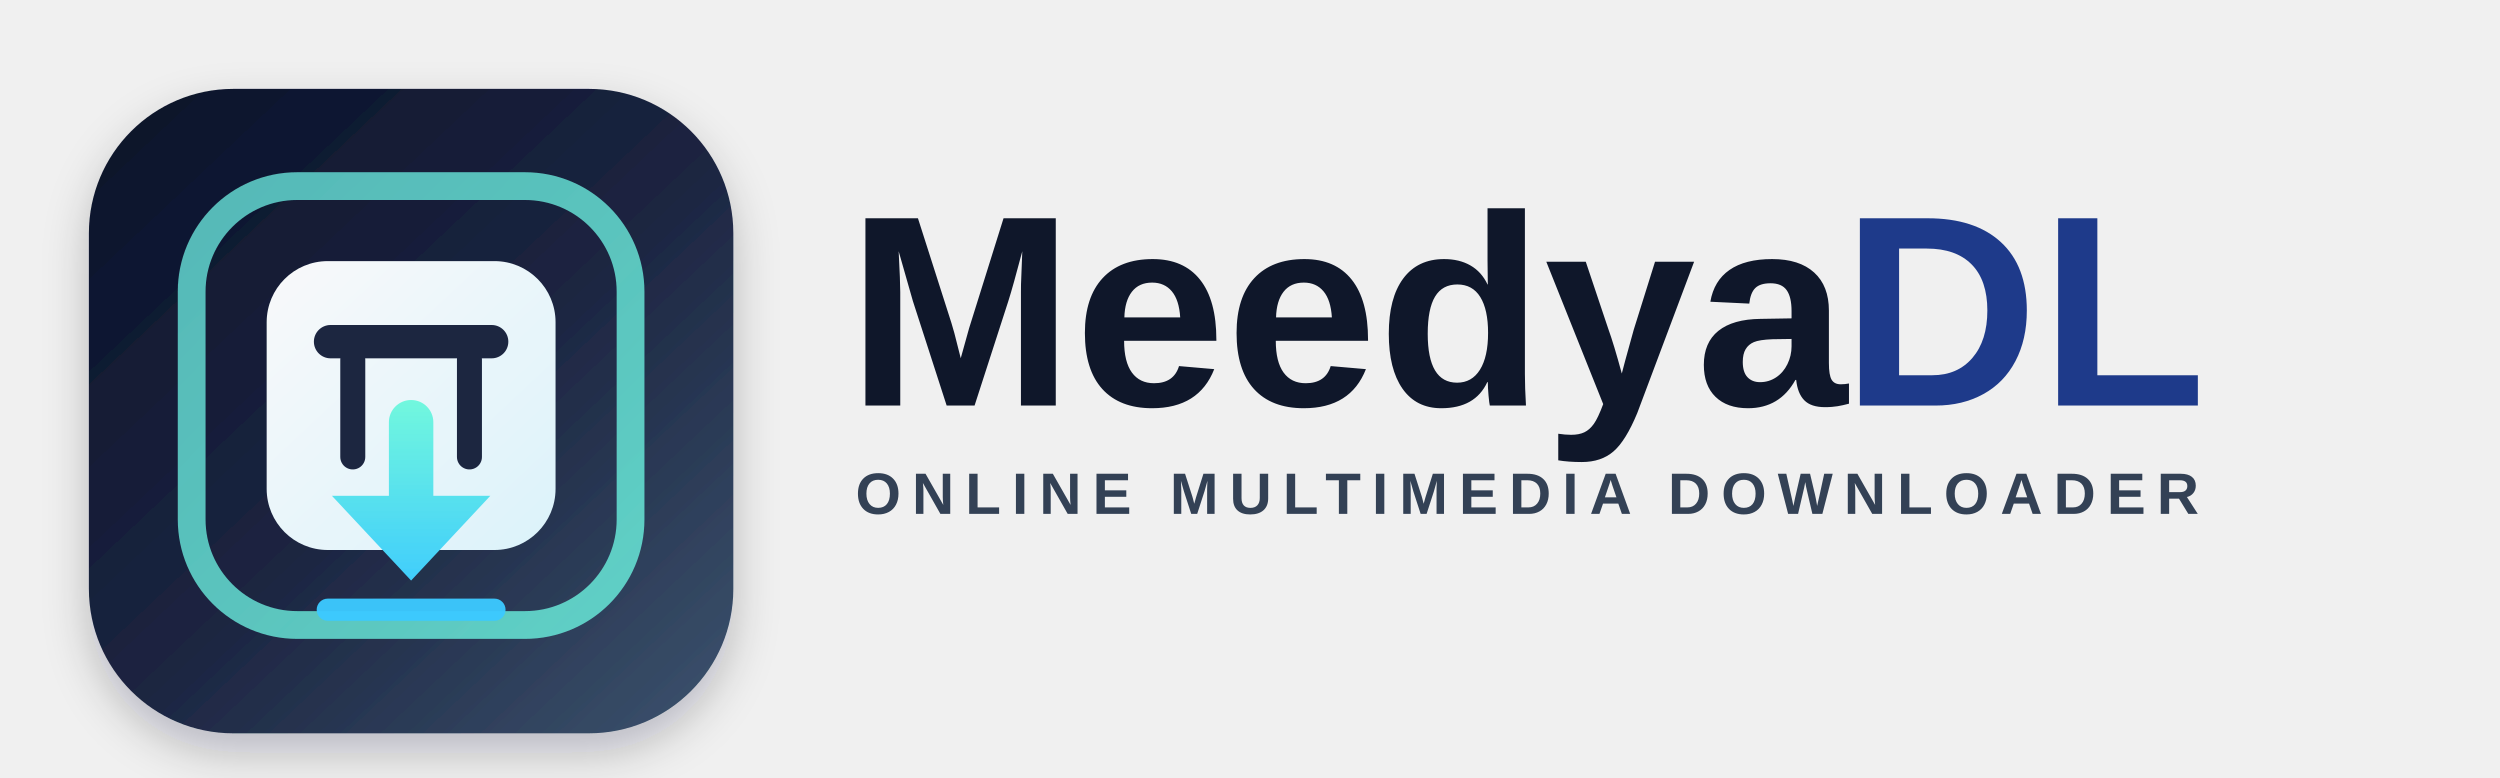
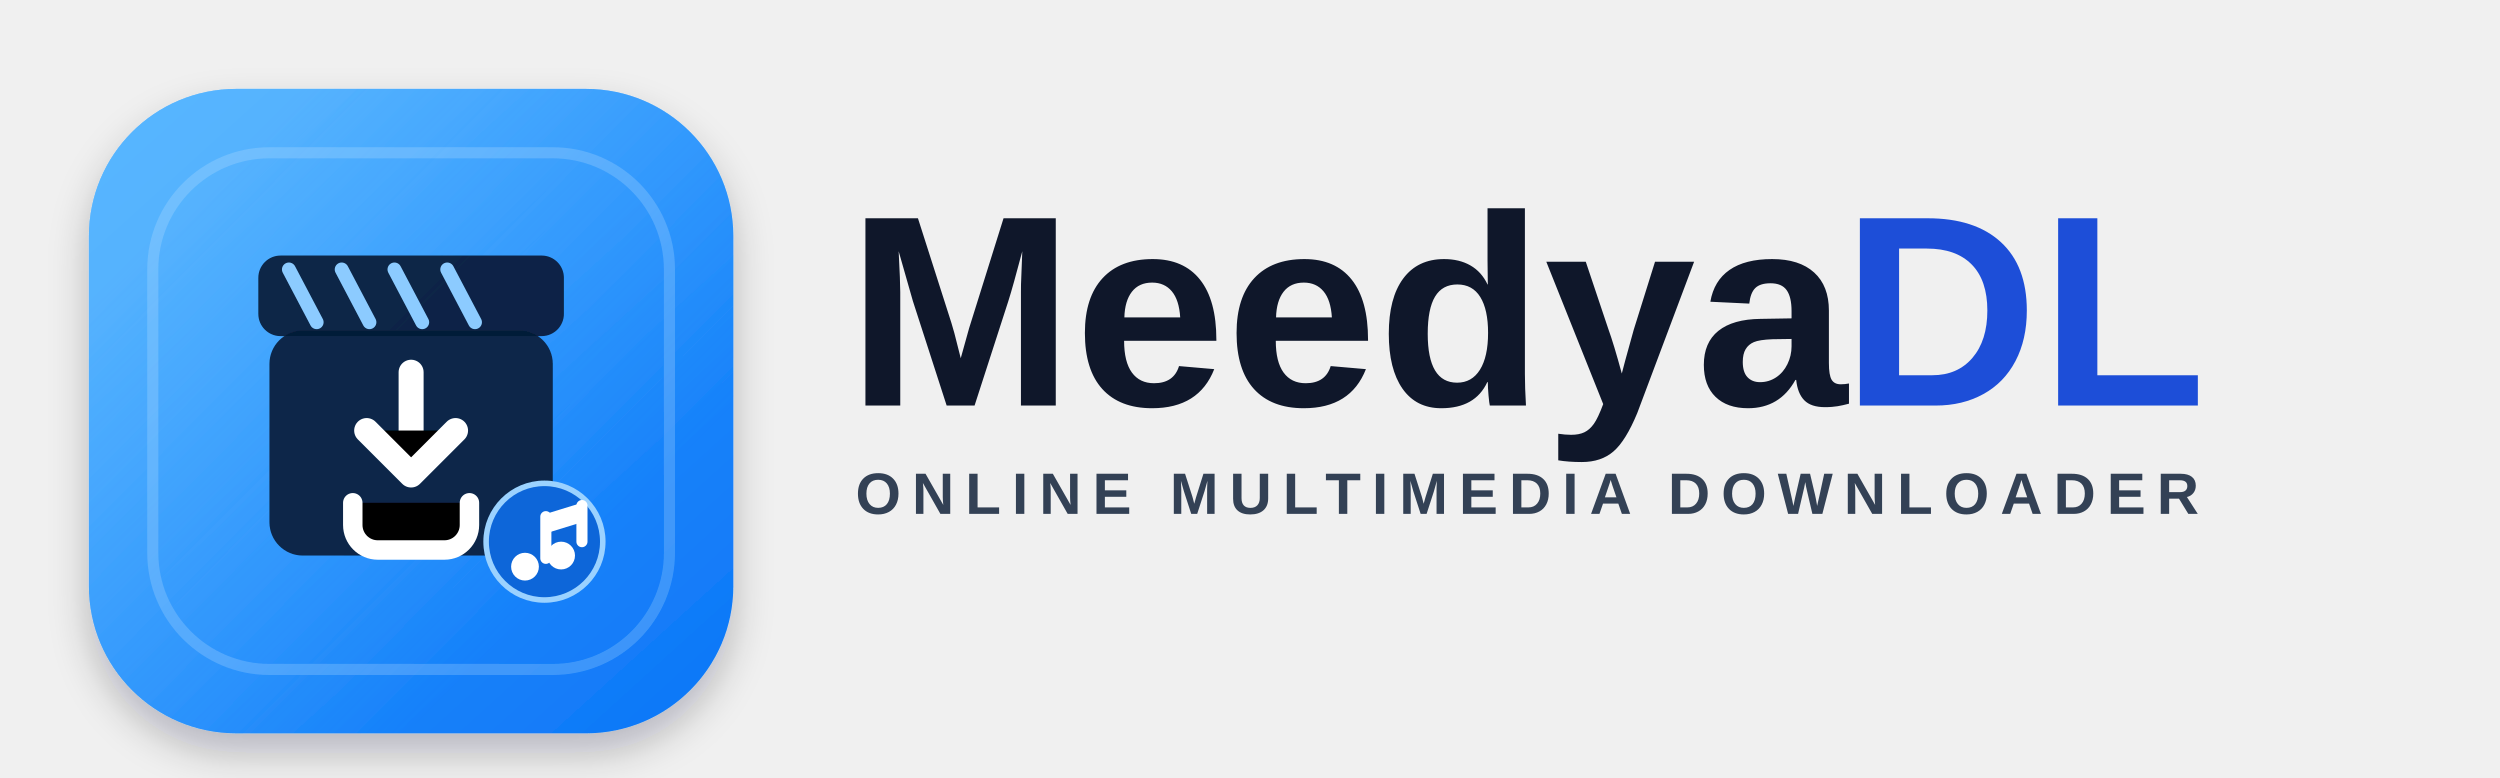
<svg xmlns="http://www.w3.org/2000/svg" viewBox="0 0 1800 560" role="img" aria-labelledby="title desc">
  <defs>
-     <linearGradient id="bg" x1="56" y1="44" x2="464" y2="476" gradientUnits="userSpaceOnUse">
-       <stop offset="0" stop-color="#0B132B" />
-       <stop offset="0.52" stop-color="#1C2541" />
-       <stop offset="1" stop-color="#3A506B" />
+     <linearGradient id="bg" x1="60" y1="40" x2="452" y2="472" gradientUnits="userSpaceOnUse">
+       <stop offset="0" stop-color="#2B9FFF" />
+       <stop offset="1" stop-color="#0F78F8" />
    </linearGradient>
-     <linearGradient id="edge" x1="96" y1="86" x2="426" y2="410" gradientUnits="userSpaceOnUse">
-       <stop offset="0" stop-color="#5BC0BE" stop-opacity="0.95" />
-       <stop offset="1" stop-color="#6FFFE9" stop-opacity="0.75" />
-     </linearGradient>
-     <linearGradient id="core" x1="152" y1="146" x2="360" y2="368" gradientUnits="userSpaceOnUse">
-       <stop offset="0" stop-color="#FFFFFF" />
-       <stop offset="1" stop-color="#DFF8FF" />
-     </linearGradient>
-     <linearGradient id="arrow" x1="256" y1="224" x2="256" y2="392" gradientUnits="userSpaceOnUse">
-       <stop offset="0" stop-color="#7BFFD8" />
-       <stop offset="1" stop-color="#3BC9FF" />
+     <linearGradient id="shine" x1="120" y1="80" x2="392" y2="350" gradientUnits="userSpaceOnUse">
+       <stop offset="0" stop-color="#8DD0FF" stop-opacity="0.45" />
+       <stop offset="1" stop-color="#8DD0FF" stop-opacity="0" />
    </linearGradient>
    <filter id="shadow" x="-20%" y="-20%" width="140%" height="140%" color-interpolation-filters="sRGB">
-       <feDropShadow dx="0" dy="14" stdDeviation="16" flood-color="#0B132B" flood-opacity="0.23" />
+       <feDropShadow dx="0" dy="14" stdDeviation="14" flood-color="#04142C" flood-opacity="0.24" />
    </filter>
  </defs>
  <g transform="translate(40 40)" filter="url(#shadow)">
-     <rect x="24" y="24" width="464" height="464" rx="104" fill="url(#bg)" />
-     <rect x="98" y="94" width="316" height="316" rx="76" fill="none" stroke="url(#edge)" stroke-width="20" />
-     <rect x="152" y="148" width="208" height="208" rx="44" fill="url(#core)" opacity="0.97" />
-     <path d="M214 219L214 289" stroke="#1C2541" stroke-width="18" stroke-linecap="round" />
-     <path d="M298 219L298 289" stroke="#1C2541" stroke-width="18" stroke-linecap="round" />
-     <rect x="186" y="194" width="140" height="24" rx="12" fill="#1C2541" />
-     <rect x="240" y="248" width="32" height="90" rx="16" fill="url(#arrow)" />
-     <path d="M199 317L256 378L313 317" fill="url(#arrow)" />
-     <rect x="188" y="391" width="136" height="16" rx="8" fill="url(#arrow)" opacity="0.96" />
+     <rect x="24" y="24" width="464" height="464" rx="106" fill="url(#bg)" />
+     <rect x="24" y="24" width="464" height="464" rx="106" fill="url(#shine)" />
+     <rect x="70" y="70" width="372" height="372" rx="84" fill="none" stroke="#C8E5FF" stroke-opacity="0.24" stroke-width="8" />
+     <rect x="146" y="144" width="220" height="58" rx="16" fill="#061B37" fill-opacity="0.92" />
+     <line x1="168" y1="154" x2="188" y2="192" stroke="#8CCBFF" stroke-width="10" stroke-linecap="round" />
+     <line x1="206" y1="154" x2="226" y2="192" stroke="#8CCBFF" stroke-width="10" stroke-linecap="round" />
+     <line x1="244" y1="154" x2="264" y2="192" stroke="#8CCBFF" stroke-width="10" stroke-linecap="round" />
+     <line x1="282" y1="154" x2="302" y2="192" stroke="#8CCBFF" stroke-width="10" stroke-linecap="round" />
+     <rect x="154" y="198" width="204" height="162" rx="24" fill="#061B37" fill-opacity="0.90" />
+     <path d="M256 228V292" stroke="#FFFFFF" stroke-width="18" stroke-linecap="round" />
+     <path d="M224 270L256 302L288 270" stroke="#FFFFFF" stroke-width="18" stroke-linecap="round" stroke-linejoin="round" />
+     <path d="M214 322V338C214 347.941 222.059 356 232 356H280C289.941 356 298 347.941 298 338V322" stroke="#FFFFFF" stroke-width="14" stroke-linecap="round" />
+     <circle cx="352" cy="350" r="42" fill="#0C66D9" stroke="#9BD2FF" stroke-width="4" />
+     <circle cx="338" cy="368" r="10" fill="#FFFFFF" />
+     <circle cx="364" cy="360" r="10" fill="#FFFFFF" />
+     <rect x="349" y="328" width="8" height="38" rx="4" fill="#FFFFFF" />
+     <rect x="375" y="320" width="8" height="34" rx="4" fill="#FFFFFF" />
+     <path d="M353 330L379 322V336L353 344V330Z" fill="#FFFFFF" />
  </g>
  <g font-family="Avenir Next, Montserrat, Poppins, Segoe UI, Arial, sans-serif">
    <text x="610" y="292" font-size="196" font-weight="800" letter-spacing="0.2" fill="#0F172A">Meedya</text>
-     <text x="1326" y="292" font-size="196" font-weight="900" letter-spacing="1.2" fill="#1E3A8A">DL</text>
+     <text x="1326" y="292" font-size="196" font-weight="900" letter-spacing="1.2" fill="#1D4ED8">DL</text>
    <text x="616" y="370" font-size="42" font-weight="600" letter-spacing="8" fill="#334155">ONLINE MULTIMEDIA DOWNLOADER</text>
  </g>
</svg>
